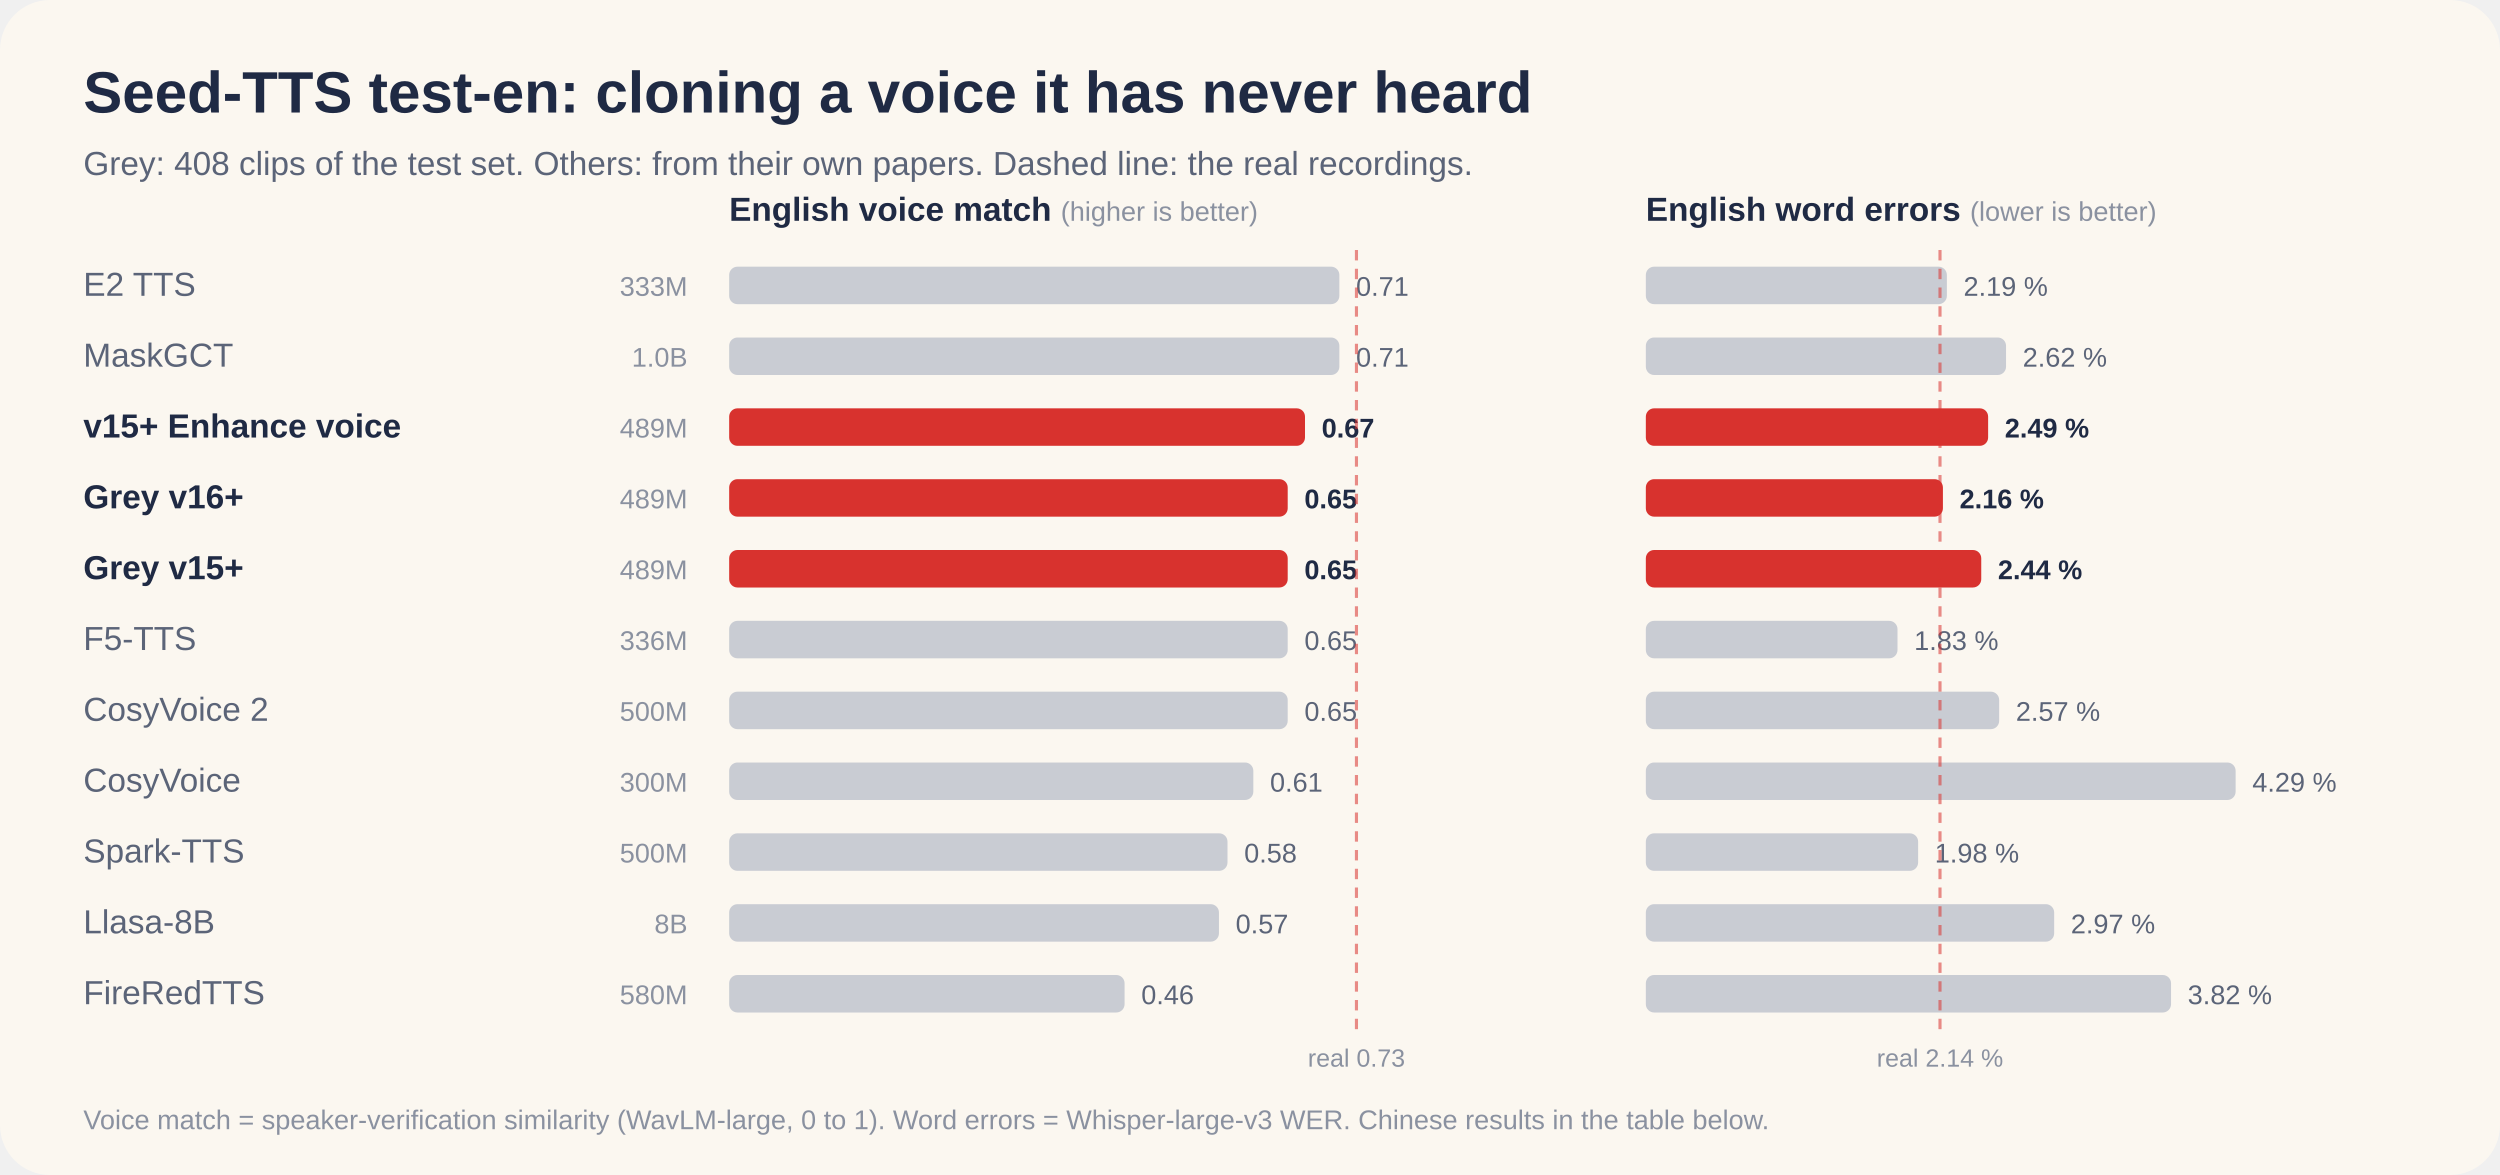
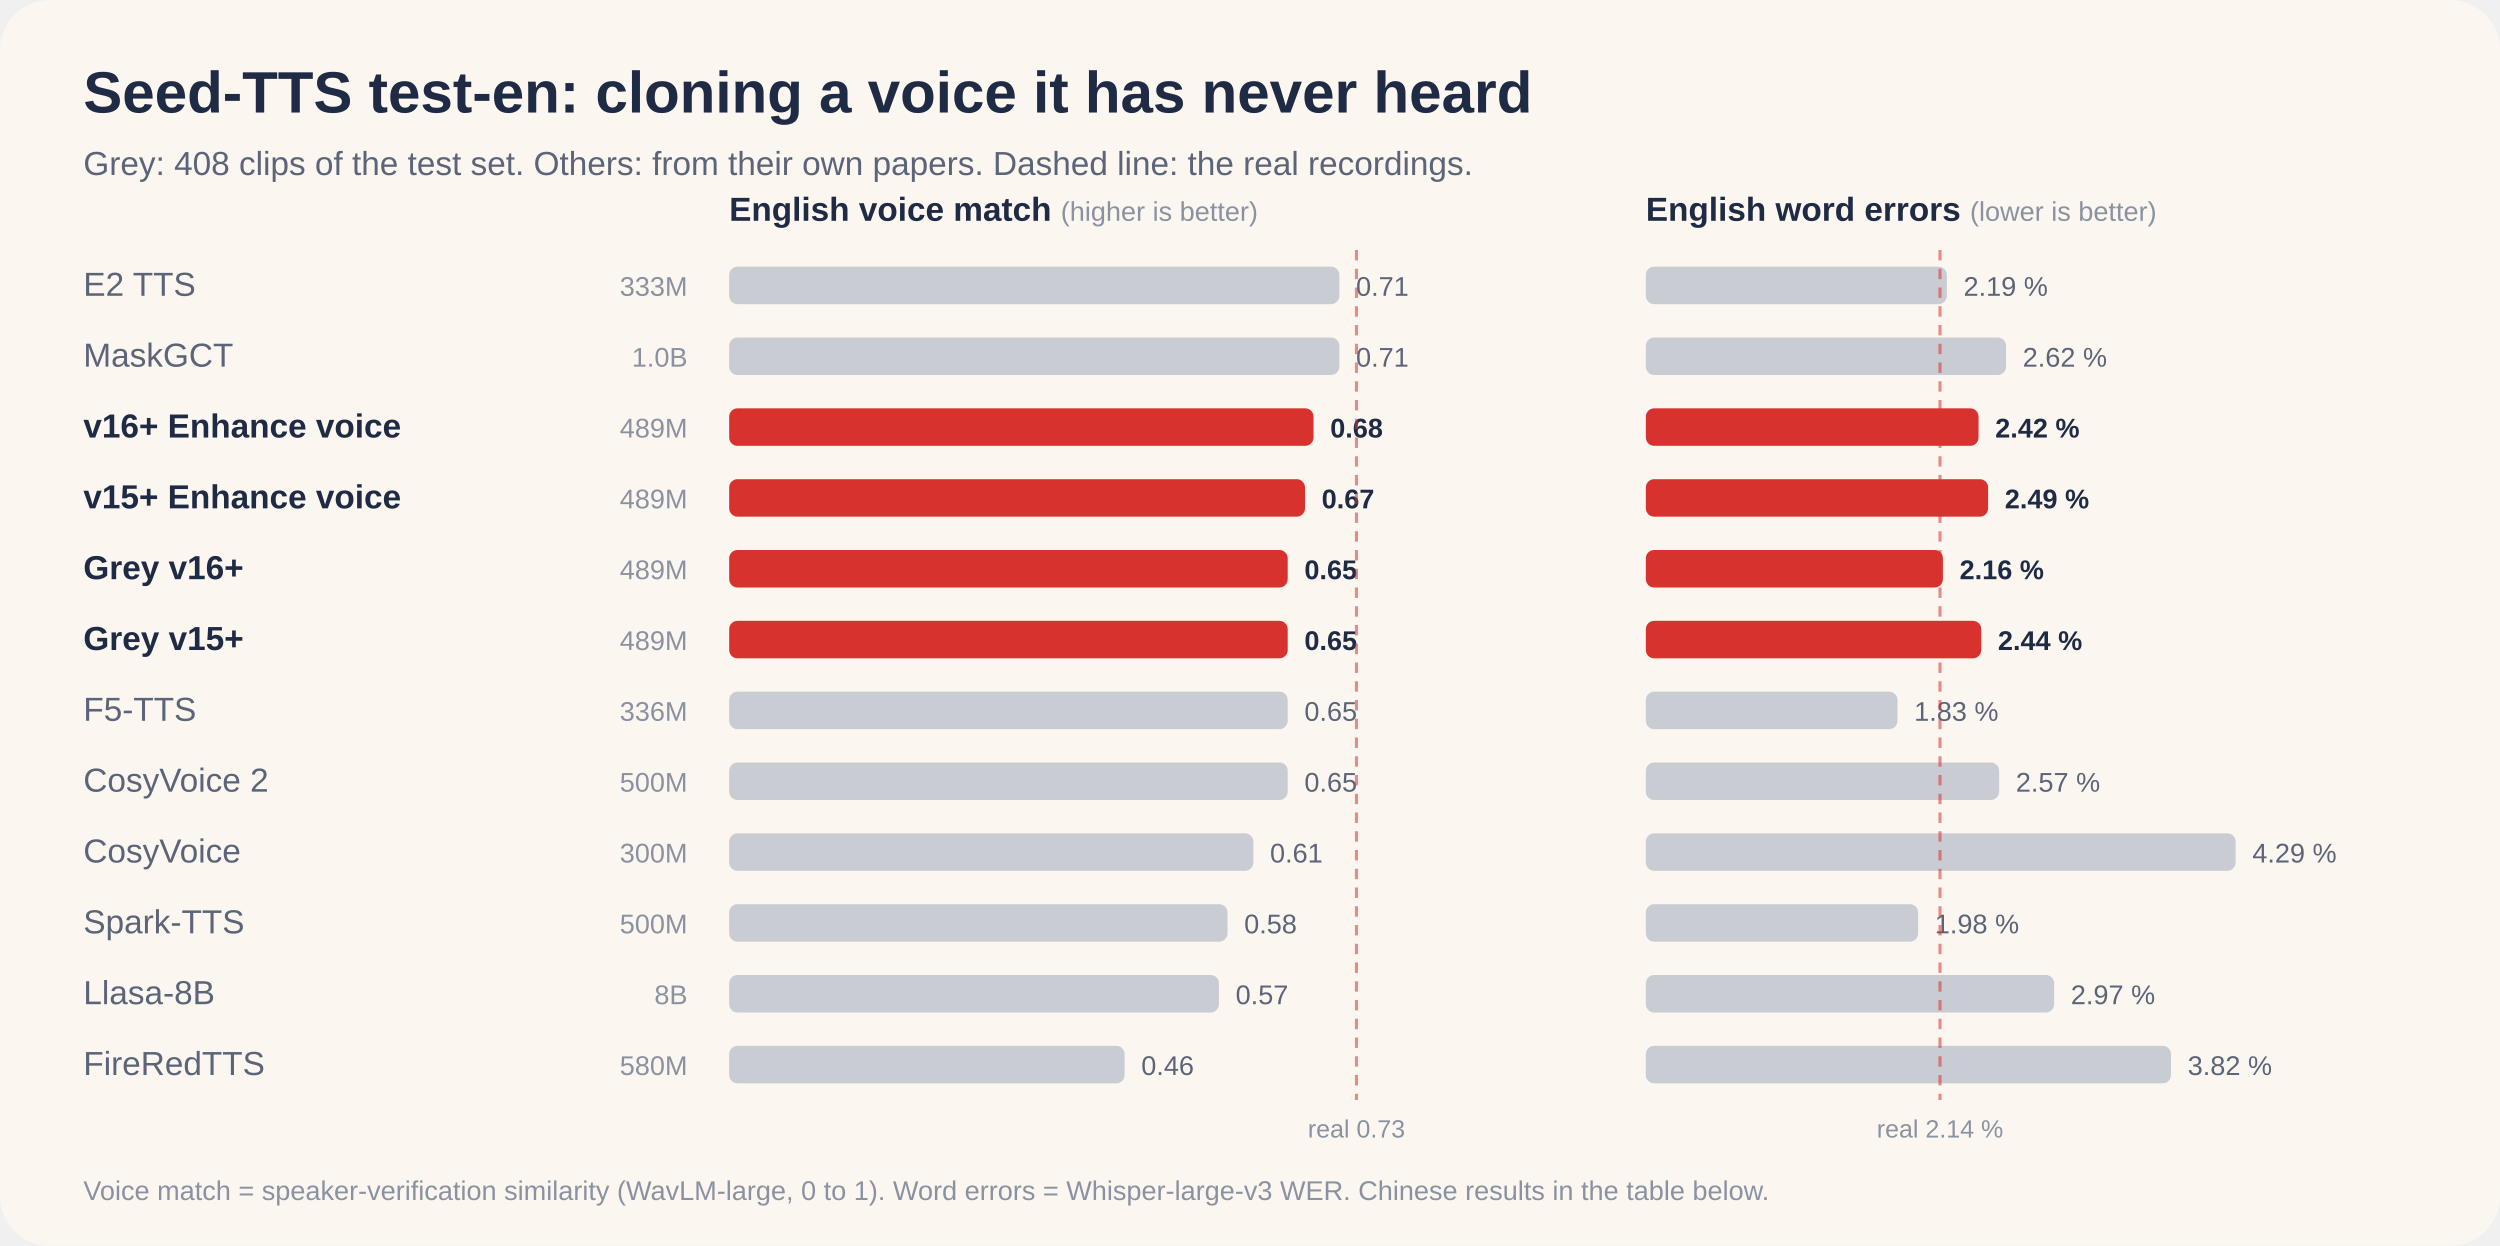
- <svg xmlns="http://www.w3.org/2000/svg" viewBox="0 0 1200 564" width="1200" height="564" role="img" aria-label="Seed-TTS benchmark: Grey and other models">
+ <svg xmlns="http://www.w3.org/2000/svg" viewBox="0 0 1200 598" width="1200" height="598" role="img" aria-label="Seed-TTS benchmark: Grey and other models">
  <style>
.bg{fill:#fbf7f0}.ink{fill:#1f2a44}.ink2{fill:#5b6478}.muted{fill:#8a91a0}.line{stroke:#e3ddd2}.card{fill:#ffffff;stroke:#e8e1d5}
.acc{fill:#d8322e}.accs{stroke:#d8322e}.bar{fill:#c9ccd3}.bub{fill:#ffffff;stroke:#e3ddd2}.wave{fill:#d8322e}
@media (prefers-color-scheme: dark){.bg{fill:#14171d}.ink{fill:#eef1f6}.ink2{fill:#b3bac7}.muted{fill:#8790a0}.line{stroke:#2c313b}
.card{fill:#1c2028;stroke:#2c313b}.acc{fill:#ff5a4f}.accs{stroke:#ff5a4f}.bar{fill:#4a505c}.bub{fill:#1f242d;stroke:#343a46}.wave{fill:#ff5a4f}}
</style>
-   <rect class="bg" width="1200" height="564" rx="24" />
+   <rect class="bg" width="1200" height="598" rx="24" />
  <text x="40" y="54" font-size="28" font-weight="800" class="ink" font-family="'Segoe UI', -apple-system, 'Helvetica Neue', Arial, sans-serif">Seed-TTS test-en: cloning a voice it has never heard</text>
  <text x="40" y="84" font-size="16" class="ink2" font-family="'Segoe UI', -apple-system, 'Helvetica Neue', Arial, sans-serif">Grey: 408 clips of the test set. Others: from their own papers. Dashed line: the real recordings.</text>
  <text x="40" y="142" font-size="16" font-weight="500" class="ink2" font-family="'Segoe UI', -apple-system, 'Helvetica Neue', Arial, sans-serif">E2 TTS</text>
  <text x="330" y="142" font-size="13" text-anchor="end" class="muted" font-family="'Segoe UI', -apple-system, 'Helvetica Neue', Arial, sans-serif">333M</text>
  <text x="40" y="176" font-size="16" font-weight="500" class="ink2" font-family="'Segoe UI', -apple-system, 'Helvetica Neue', Arial, sans-serif">MaskGCT</text>
  <text x="330" y="176" font-size="13" text-anchor="end" class="muted" font-family="'Segoe UI', -apple-system, 'Helvetica Neue', Arial, sans-serif">1.0B</text>
-   <text x="40" y="210" font-size="16" font-weight="700" class="ink" font-family="'Segoe UI', -apple-system, 'Helvetica Neue', Arial, sans-serif">v15+ Enhance voice</text>
+   <text x="40" y="210" font-size="16" font-weight="700" class="ink" font-family="'Segoe UI', -apple-system, 'Helvetica Neue', Arial, sans-serif">v16+ Enhance voice</text>
  <text x="330" y="210" font-size="13" text-anchor="end" class="muted" font-family="'Segoe UI', -apple-system, 'Helvetica Neue', Arial, sans-serif">489M</text>
-   <text x="40" y="244" font-size="16" font-weight="700" class="ink" font-family="'Segoe UI', -apple-system, 'Helvetica Neue', Arial, sans-serif">Grey v16+</text>
+   <text x="40" y="244" font-size="16" font-weight="700" class="ink" font-family="'Segoe UI', -apple-system, 'Helvetica Neue', Arial, sans-serif">v15+ Enhance voice</text>
  <text x="330" y="244" font-size="13" text-anchor="end" class="muted" font-family="'Segoe UI', -apple-system, 'Helvetica Neue', Arial, sans-serif">489M</text>
-   <text x="40" y="278" font-size="16" font-weight="700" class="ink" font-family="'Segoe UI', -apple-system, 'Helvetica Neue', Arial, sans-serif">Grey v15+</text>
+   <text x="40" y="278" font-size="16" font-weight="700" class="ink" font-family="'Segoe UI', -apple-system, 'Helvetica Neue', Arial, sans-serif">Grey v16+</text>
  <text x="330" y="278" font-size="13" text-anchor="end" class="muted" font-family="'Segoe UI', -apple-system, 'Helvetica Neue', Arial, sans-serif">489M</text>
-   <text x="40" y="312" font-size="16" font-weight="500" class="ink2" font-family="'Segoe UI', -apple-system, 'Helvetica Neue', Arial, sans-serif">F5-TTS</text>
-   <text x="330" y="312" font-size="13" text-anchor="end" class="muted" font-family="'Segoe UI', -apple-system, 'Helvetica Neue', Arial, sans-serif">336M</text>
-   <text x="40" y="346" font-size="16" font-weight="500" class="ink2" font-family="'Segoe UI', -apple-system, 'Helvetica Neue', Arial, sans-serif">CosyVoice 2</text>
-   <text x="330" y="346" font-size="13" text-anchor="end" class="muted" font-family="'Segoe UI', -apple-system, 'Helvetica Neue', Arial, sans-serif">500M</text>
-   <text x="40" y="380" font-size="16" font-weight="500" class="ink2" font-family="'Segoe UI', -apple-system, 'Helvetica Neue', Arial, sans-serif">CosyVoice</text>
-   <text x="330" y="380" font-size="13" text-anchor="end" class="muted" font-family="'Segoe UI', -apple-system, 'Helvetica Neue', Arial, sans-serif">300M</text>
-   <text x="40" y="414" font-size="16" font-weight="500" class="ink2" font-family="'Segoe UI', -apple-system, 'Helvetica Neue', Arial, sans-serif">Spark-TTS</text>
-   <text x="330" y="414" font-size="13" text-anchor="end" class="muted" font-family="'Segoe UI', -apple-system, 'Helvetica Neue', Arial, sans-serif">500M</text>
-   <text x="40" y="448" font-size="16" font-weight="500" class="ink2" font-family="'Segoe UI', -apple-system, 'Helvetica Neue', Arial, sans-serif">Llasa-8B</text>
-   <text x="330" y="448" font-size="13" text-anchor="end" class="muted" font-family="'Segoe UI', -apple-system, 'Helvetica Neue', Arial, sans-serif">8B</text>
-   <text x="40" y="482" font-size="16" font-weight="500" class="ink2" font-family="'Segoe UI', -apple-system, 'Helvetica Neue', Arial, sans-serif">FireRedTTS</text>
-   <text x="330" y="482" font-size="13" text-anchor="end" class="muted" font-family="'Segoe UI', -apple-system, 'Helvetica Neue', Arial, sans-serif">580M</text>
+   <text x="40" y="312" font-size="16" font-weight="700" class="ink" font-family="'Segoe UI', -apple-system, 'Helvetica Neue', Arial, sans-serif">Grey v15+</text>
+   <text x="330" y="312" font-size="13" text-anchor="end" class="muted" font-family="'Segoe UI', -apple-system, 'Helvetica Neue', Arial, sans-serif">489M</text>
+   <text x="40" y="346" font-size="16" font-weight="500" class="ink2" font-family="'Segoe UI', -apple-system, 'Helvetica Neue', Arial, sans-serif">F5-TTS</text>
+   <text x="330" y="346" font-size="13" text-anchor="end" class="muted" font-family="'Segoe UI', -apple-system, 'Helvetica Neue', Arial, sans-serif">336M</text>
+   <text x="40" y="380" font-size="16" font-weight="500" class="ink2" font-family="'Segoe UI', -apple-system, 'Helvetica Neue', Arial, sans-serif">CosyVoice 2</text>
+   <text x="330" y="380" font-size="13" text-anchor="end" class="muted" font-family="'Segoe UI', -apple-system, 'Helvetica Neue', Arial, sans-serif">500M</text>
+   <text x="40" y="414" font-size="16" font-weight="500" class="ink2" font-family="'Segoe UI', -apple-system, 'Helvetica Neue', Arial, sans-serif">CosyVoice</text>
+   <text x="330" y="414" font-size="13" text-anchor="end" class="muted" font-family="'Segoe UI', -apple-system, 'Helvetica Neue', Arial, sans-serif">300M</text>
+   <text x="40" y="448" font-size="16" font-weight="500" class="ink2" font-family="'Segoe UI', -apple-system, 'Helvetica Neue', Arial, sans-serif">Spark-TTS</text>
+   <text x="330" y="448" font-size="13" text-anchor="end" class="muted" font-family="'Segoe UI', -apple-system, 'Helvetica Neue', Arial, sans-serif">500M</text>
+   <text x="40" y="482" font-size="16" font-weight="500" class="ink2" font-family="'Segoe UI', -apple-system, 'Helvetica Neue', Arial, sans-serif">Llasa-8B</text>
+   <text x="330" y="482" font-size="13" text-anchor="end" class="muted" font-family="'Segoe UI', -apple-system, 'Helvetica Neue', Arial, sans-serif">8B</text>
+   <text x="40" y="516" font-size="16" font-weight="500" class="ink2" font-family="'Segoe UI', -apple-system, 'Helvetica Neue', Arial, sans-serif">FireRedTTS</text>
+   <text x="330" y="516" font-size="13" text-anchor="end" class="muted" font-family="'Segoe UI', -apple-system, 'Helvetica Neue', Arial, sans-serif">580M</text>
  <text x="350" y="106" font-size="16" font-weight="700" class="ink" font-family="'Segoe UI', -apple-system, 'Helvetica Neue', Arial, sans-serif">English voice match <tspan class="muted" font-weight="400" font-size="13">(higher is better)</tspan>
  </text>
  <rect class="bar" x="350" y="128" width="292.9" height="18" rx="4" />
  <text x="650.9" y="142" font-size="13" font-weight="400" class="ink2" font-family="'Segoe UI', -apple-system, 'Helvetica Neue', Arial, sans-serif">0.71</text>
  <rect class="bar" x="350" y="162" width="292.9" height="18" rx="4" />
  <text x="650.9" y="176" font-size="13" font-weight="400" class="ink2" font-family="'Segoe UI', -apple-system, 'Helvetica Neue', Arial, sans-serif">0.71</text>
-   <rect class="acc" x="350" y="196" width="276.4" height="18" rx="4" />
-   <text x="634.4" y="210" font-size="13" font-weight="700" class="ink" font-family="'Segoe UI', -apple-system, 'Helvetica Neue', Arial, sans-serif">0.67</text>
-   <rect class="acc" x="350" y="230" width="268.1" height="18" rx="4" />
-   <text x="626.1" y="244" font-size="13" font-weight="700" class="ink" font-family="'Segoe UI', -apple-system, 'Helvetica Neue', Arial, sans-serif">0.65</text>
+   <rect class="acc" x="350" y="196" width="280.5" height="18" rx="4" />
+   <text x="638.5" y="210" font-size="13" font-weight="700" class="ink" font-family="'Segoe UI', -apple-system, 'Helvetica Neue', Arial, sans-serif">0.68</text>
+   <rect class="acc" x="350" y="230" width="276.4" height="18" rx="4" />
+   <text x="634.4" y="244" font-size="13" font-weight="700" class="ink" font-family="'Segoe UI', -apple-system, 'Helvetica Neue', Arial, sans-serif">0.67</text>
  <rect class="acc" x="350" y="264" width="268.1" height="18" rx="4" />
  <text x="626.1" y="278" font-size="13" font-weight="700" class="ink" font-family="'Segoe UI', -apple-system, 'Helvetica Neue', Arial, sans-serif">0.65</text>
-   <rect class="bar" x="350" y="298" width="268.1" height="18" rx="4" />
-   <text x="626.1" y="312" font-size="13" font-weight="400" class="ink2" font-family="'Segoe UI', -apple-system, 'Helvetica Neue', Arial, sans-serif">0.65</text>
+   <rect class="acc" x="350" y="298" width="268.1" height="18" rx="4" />
+   <text x="626.1" y="312" font-size="13" font-weight="700" class="ink" font-family="'Segoe UI', -apple-system, 'Helvetica Neue', Arial, sans-serif">0.65</text>
  <rect class="bar" x="350" y="332" width="268.1" height="18" rx="4" />
  <text x="626.1" y="346" font-size="13" font-weight="400" class="ink2" font-family="'Segoe UI', -apple-system, 'Helvetica Neue', Arial, sans-serif">0.65</text>
-   <rect class="bar" x="350" y="366" width="251.6" height="18" rx="4" />
-   <text x="609.6" y="380" font-size="13" font-weight="400" class="ink2" font-family="'Segoe UI', -apple-system, 'Helvetica Neue', Arial, sans-serif">0.61</text>
-   <rect class="bar" x="350" y="400" width="239.2" height="18" rx="4" />
-   <text x="597.2" y="414" font-size="13" font-weight="400" class="ink2" font-family="'Segoe UI', -apple-system, 'Helvetica Neue', Arial, sans-serif">0.58</text>
-   <rect class="bar" x="350" y="434" width="235.1" height="18" rx="4" />
-   <text x="593.1" y="448" font-size="13" font-weight="400" class="ink2" font-family="'Segoe UI', -apple-system, 'Helvetica Neue', Arial, sans-serif">0.57</text>
-   <rect class="bar" x="350" y="468" width="189.8" height="18" rx="4" />
-   <text x="547.8" y="482" font-size="13" font-weight="400" class="ink2" font-family="'Segoe UI', -apple-system, 'Helvetica Neue', Arial, sans-serif">0.46</text>
-   <line x1="651.1" x2="651.1" y1="120" y2="494" class="accs" stroke-width="1.5" stroke-dasharray="5 4" opacity=".55" />
-   <text x="651.1" y="512" font-size="12" text-anchor="middle" class="muted" font-family="'Segoe UI', -apple-system, 'Helvetica Neue', Arial, sans-serif">real 0.73</text>
+   <rect class="bar" x="350" y="366" width="268.1" height="18" rx="4" />
+   <text x="626.1" y="380" font-size="13" font-weight="400" class="ink2" font-family="'Segoe UI', -apple-system, 'Helvetica Neue', Arial, sans-serif">0.65</text>
+   <rect class="bar" x="350" y="400" width="251.6" height="18" rx="4" />
+   <text x="609.6" y="414" font-size="13" font-weight="400" class="ink2" font-family="'Segoe UI', -apple-system, 'Helvetica Neue', Arial, sans-serif">0.61</text>
+   <rect class="bar" x="350" y="434" width="239.2" height="18" rx="4" />
+   <text x="597.2" y="448" font-size="13" font-weight="400" class="ink2" font-family="'Segoe UI', -apple-system, 'Helvetica Neue', Arial, sans-serif">0.58</text>
+   <rect class="bar" x="350" y="468" width="235.1" height="18" rx="4" />
+   <text x="593.1" y="482" font-size="13" font-weight="400" class="ink2" font-family="'Segoe UI', -apple-system, 'Helvetica Neue', Arial, sans-serif">0.57</text>
+   <rect class="bar" x="350" y="502" width="189.8" height="18" rx="4" />
+   <text x="547.8" y="516" font-size="13" font-weight="400" class="ink2" font-family="'Segoe UI', -apple-system, 'Helvetica Neue', Arial, sans-serif">0.46</text>
+   <line x1="651.1" x2="651.1" y1="120" y2="528" class="accs" stroke-width="1.5" stroke-dasharray="5 4" opacity=".55" />
+   <text x="651.1" y="546" font-size="12" text-anchor="middle" class="muted" font-family="'Segoe UI', -apple-system, 'Helvetica Neue', Arial, sans-serif">real 0.73</text>
  <text x="790" y="106" font-size="16" font-weight="700" class="ink" font-family="'Segoe UI', -apple-system, 'Helvetica Neue', Arial, sans-serif">English word errors <tspan class="muted" font-weight="400" font-size="13">(lower is better)</tspan>
  </text>
  <rect class="bar" x="790" y="128" width="144.5" height="18" rx="4" />
  <text x="942.5" y="142" font-size="13" font-weight="400" class="ink2" font-family="'Segoe UI', -apple-system, 'Helvetica Neue', Arial, sans-serif">2.19 %</text>
  <rect class="bar" x="790" y="162" width="172.9" height="18" rx="4" />
  <text x="970.9" y="176" font-size="13" font-weight="400" class="ink2" font-family="'Segoe UI', -apple-system, 'Helvetica Neue', Arial, sans-serif">2.62 %</text>
-   <rect class="acc" x="790" y="196" width="164.3" height="18" rx="4" />
-   <text x="962.3" y="210" font-size="13" font-weight="700" class="ink" font-family="'Segoe UI', -apple-system, 'Helvetica Neue', Arial, sans-serif">2.49 %</text>
-   <rect class="acc" x="790" y="230" width="142.6" height="18" rx="4" />
-   <text x="940.6" y="244" font-size="13" font-weight="700" class="ink" font-family="'Segoe UI', -apple-system, 'Helvetica Neue', Arial, sans-serif">2.16 %</text>
-   <rect class="acc" x="790" y="264" width="161.0" height="18" rx="4" />
-   <text x="959.0" y="278" font-size="13" font-weight="700" class="ink" font-family="'Segoe UI', -apple-system, 'Helvetica Neue', Arial, sans-serif">2.44 %</text>
-   <rect class="bar" x="790" y="298" width="120.8" height="18" rx="4" />
-   <text x="918.8" y="312" font-size="13" font-weight="400" class="ink2" font-family="'Segoe UI', -apple-system, 'Helvetica Neue', Arial, sans-serif">1.83 %</text>
-   <rect class="bar" x="790" y="332" width="169.6" height="18" rx="4" />
-   <text x="967.6" y="346" font-size="13" font-weight="400" class="ink2" font-family="'Segoe UI', -apple-system, 'Helvetica Neue', Arial, sans-serif">2.57 %</text>
-   <rect class="bar" x="790" y="366" width="283.1" height="18" rx="4" />
-   <text x="1081.1" y="380" font-size="13" font-weight="400" class="ink2" font-family="'Segoe UI', -apple-system, 'Helvetica Neue', Arial, sans-serif">4.29 %</text>
-   <rect class="bar" x="790" y="400" width="130.7" height="18" rx="4" />
-   <text x="928.7" y="414" font-size="13" font-weight="400" class="ink2" font-family="'Segoe UI', -apple-system, 'Helvetica Neue', Arial, sans-serif">1.98 %</text>
-   <rect class="bar" x="790" y="434" width="196.0" height="18" rx="4" />
-   <text x="994.0" y="448" font-size="13" font-weight="400" class="ink2" font-family="'Segoe UI', -apple-system, 'Helvetica Neue', Arial, sans-serif">2.97 %</text>
-   <rect class="bar" x="790" y="468" width="252.1" height="18" rx="4" />
-   <text x="1050.1" y="482" font-size="13" font-weight="400" class="ink2" font-family="'Segoe UI', -apple-system, 'Helvetica Neue', Arial, sans-serif">3.82 %</text>
-   <line x1="931.2" x2="931.2" y1="120" y2="494" class="accs" stroke-width="1.5" stroke-dasharray="5 4" opacity=".55" />
-   <text x="931.2" y="512" font-size="12" text-anchor="middle" class="muted" font-family="'Segoe UI', -apple-system, 'Helvetica Neue', Arial, sans-serif">real 2.14 %</text>
-   <text x="40" y="542" font-size="13" class="muted" font-family="'Segoe UI', -apple-system, 'Helvetica Neue', Arial, sans-serif">Voice match = speaker-verification similarity (WavLM-large, 0 to 1). Word errors = Whisper-large-v3 WER. Chinese results in the table below.</text>
+   <rect class="acc" x="790" y="196" width="159.7" height="18" rx="4" />
+   <text x="957.7" y="210" font-size="13" font-weight="700" class="ink" font-family="'Segoe UI', -apple-system, 'Helvetica Neue', Arial, sans-serif">2.42 %</text>
+   <rect class="acc" x="790" y="230" width="164.3" height="18" rx="4" />
+   <text x="962.3" y="244" font-size="13" font-weight="700" class="ink" font-family="'Segoe UI', -apple-system, 'Helvetica Neue', Arial, sans-serif">2.49 %</text>
+   <rect class="acc" x="790" y="264" width="142.6" height="18" rx="4" />
+   <text x="940.6" y="278" font-size="13" font-weight="700" class="ink" font-family="'Segoe UI', -apple-system, 'Helvetica Neue', Arial, sans-serif">2.16 %</text>
+   <rect class="acc" x="790" y="298" width="161.0" height="18" rx="4" />
+   <text x="959.0" y="312" font-size="13" font-weight="700" class="ink" font-family="'Segoe UI', -apple-system, 'Helvetica Neue', Arial, sans-serif">2.44 %</text>
+   <rect class="bar" x="790" y="332" width="120.8" height="18" rx="4" />
+   <text x="918.8" y="346" font-size="13" font-weight="400" class="ink2" font-family="'Segoe UI', -apple-system, 'Helvetica Neue', Arial, sans-serif">1.83 %</text>
+   <rect class="bar" x="790" y="366" width="169.6" height="18" rx="4" />
+   <text x="967.6" y="380" font-size="13" font-weight="400" class="ink2" font-family="'Segoe UI', -apple-system, 'Helvetica Neue', Arial, sans-serif">2.57 %</text>
+   <rect class="bar" x="790" y="400" width="283.1" height="18" rx="4" />
+   <text x="1081.1" y="414" font-size="13" font-weight="400" class="ink2" font-family="'Segoe UI', -apple-system, 'Helvetica Neue', Arial, sans-serif">4.29 %</text>
+   <rect class="bar" x="790" y="434" width="130.7" height="18" rx="4" />
+   <text x="928.7" y="448" font-size="13" font-weight="400" class="ink2" font-family="'Segoe UI', -apple-system, 'Helvetica Neue', Arial, sans-serif">1.98 %</text>
+   <rect class="bar" x="790" y="468" width="196.0" height="18" rx="4" />
+   <text x="994.0" y="482" font-size="13" font-weight="400" class="ink2" font-family="'Segoe UI', -apple-system, 'Helvetica Neue', Arial, sans-serif">2.97 %</text>
+   <rect class="bar" x="790" y="502" width="252.1" height="18" rx="4" />
+   <text x="1050.1" y="516" font-size="13" font-weight="400" class="ink2" font-family="'Segoe UI', -apple-system, 'Helvetica Neue', Arial, sans-serif">3.82 %</text>
+   <line x1="931.2" x2="931.2" y1="120" y2="528" class="accs" stroke-width="1.5" stroke-dasharray="5 4" opacity=".55" />
+   <text x="931.2" y="546" font-size="12" text-anchor="middle" class="muted" font-family="'Segoe UI', -apple-system, 'Helvetica Neue', Arial, sans-serif">real 2.14 %</text>
+   <text x="40" y="576" font-size="13" class="muted" font-family="'Segoe UI', -apple-system, 'Helvetica Neue', Arial, sans-serif">Voice match = speaker-verification similarity (WavLM-large, 0 to 1). Word errors = Whisper-large-v3 WER. Chinese results in the table below.</text>
</svg>
